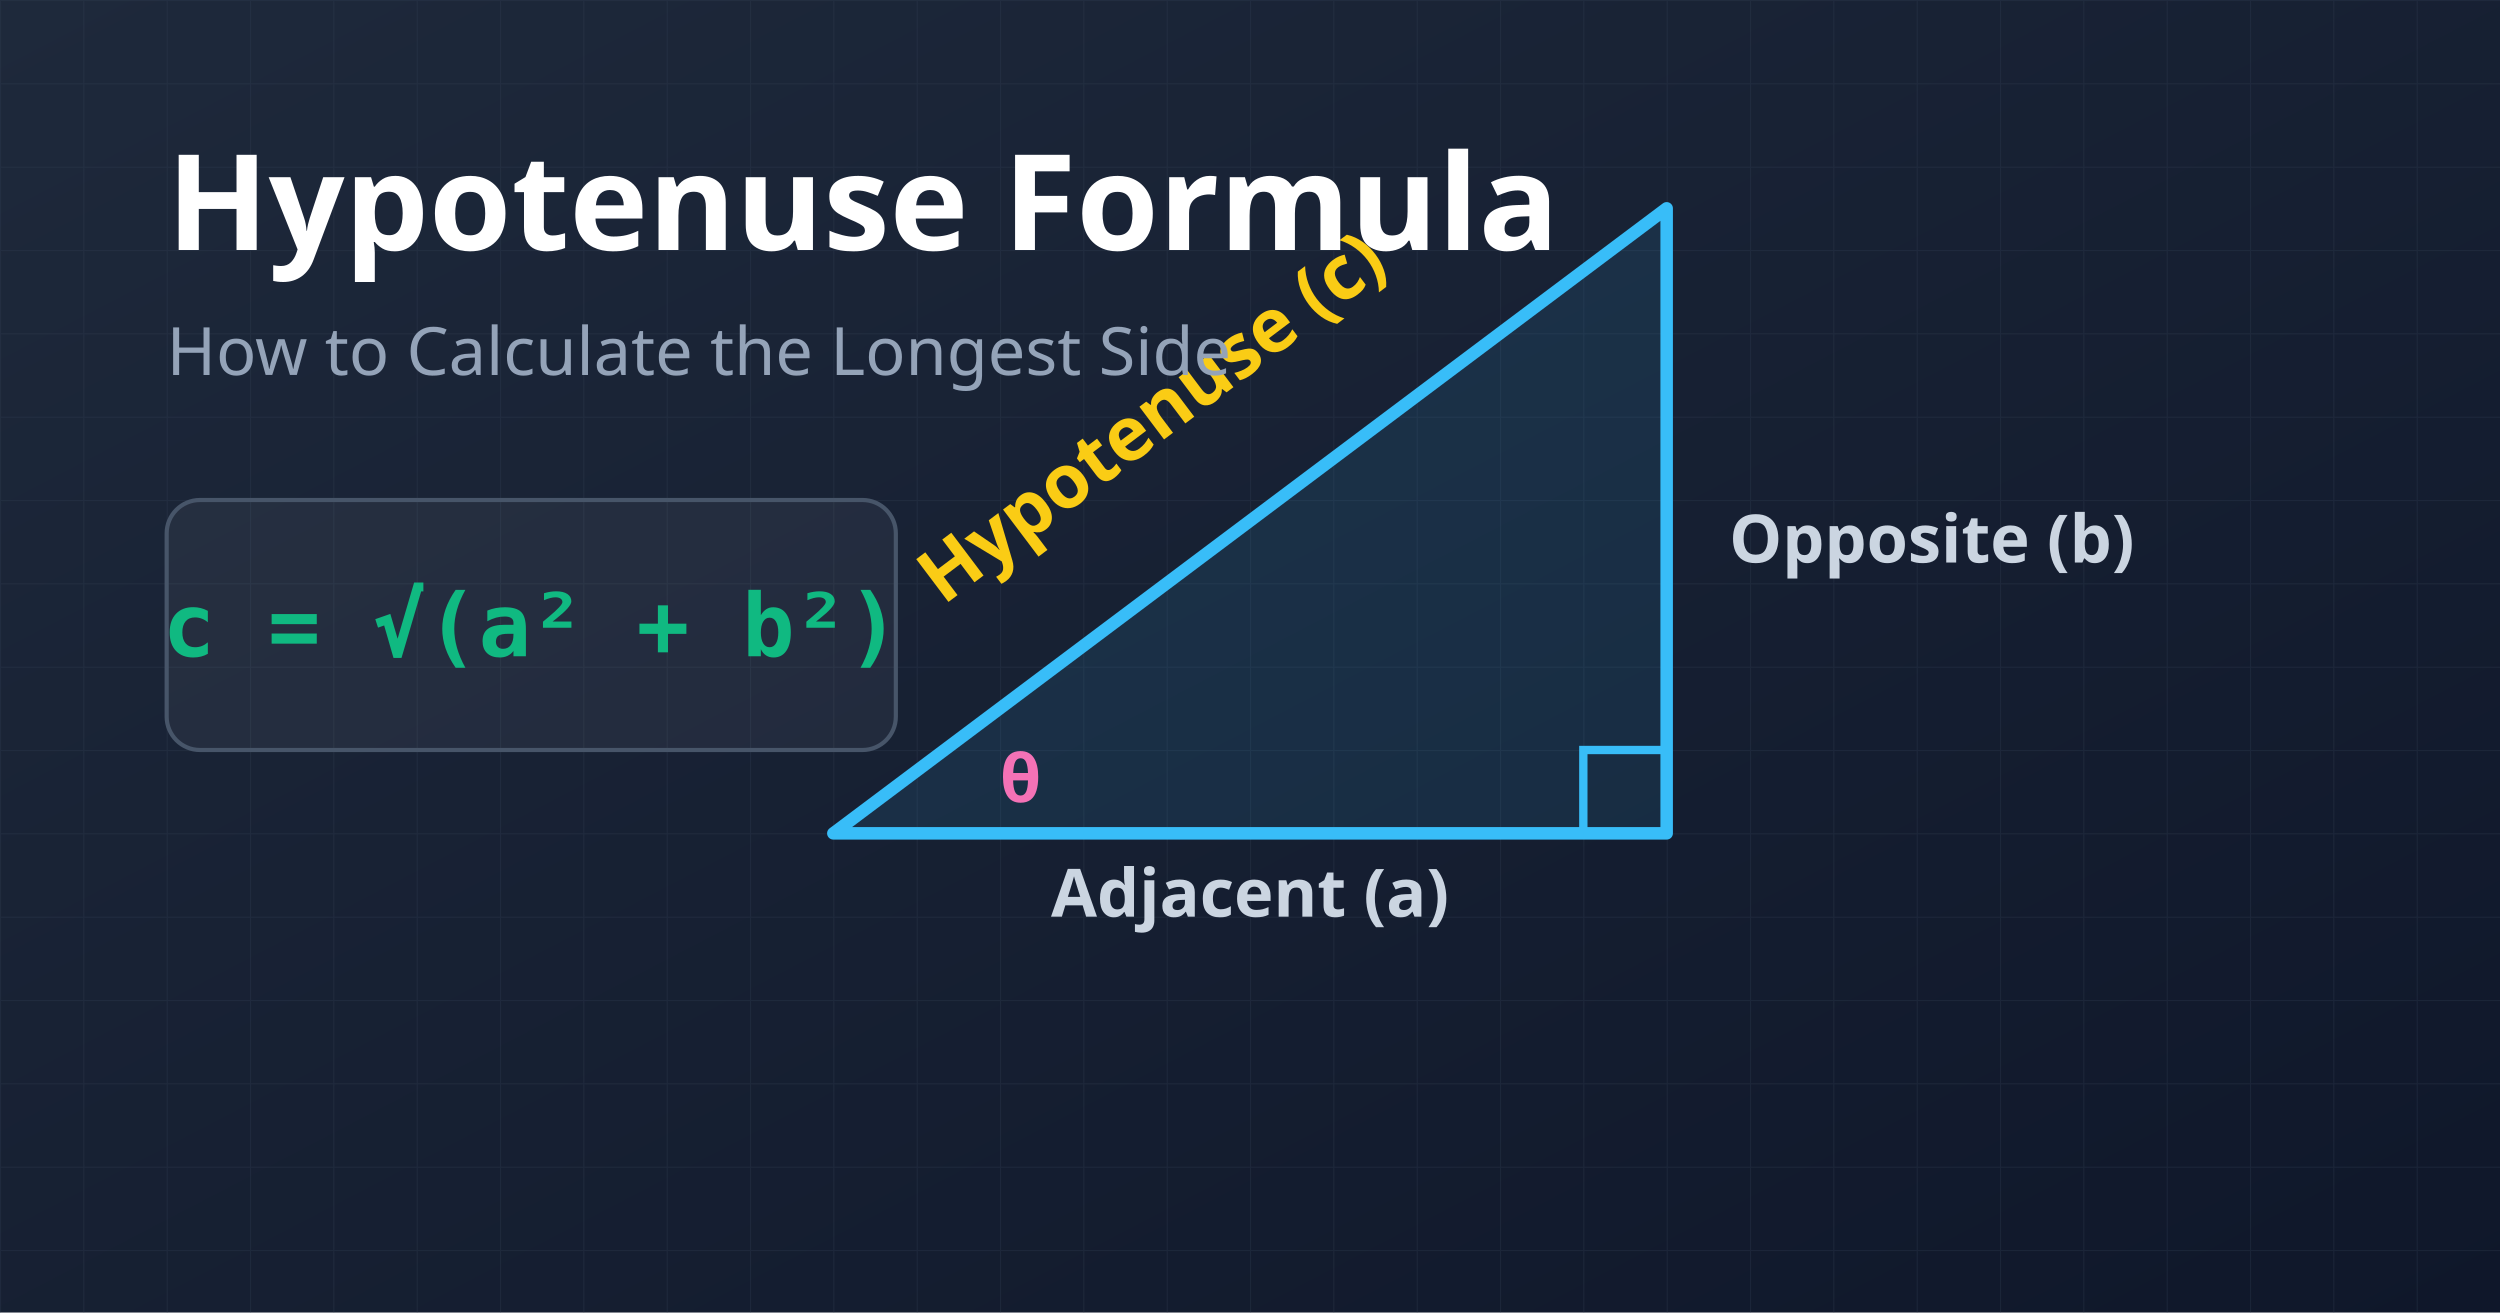
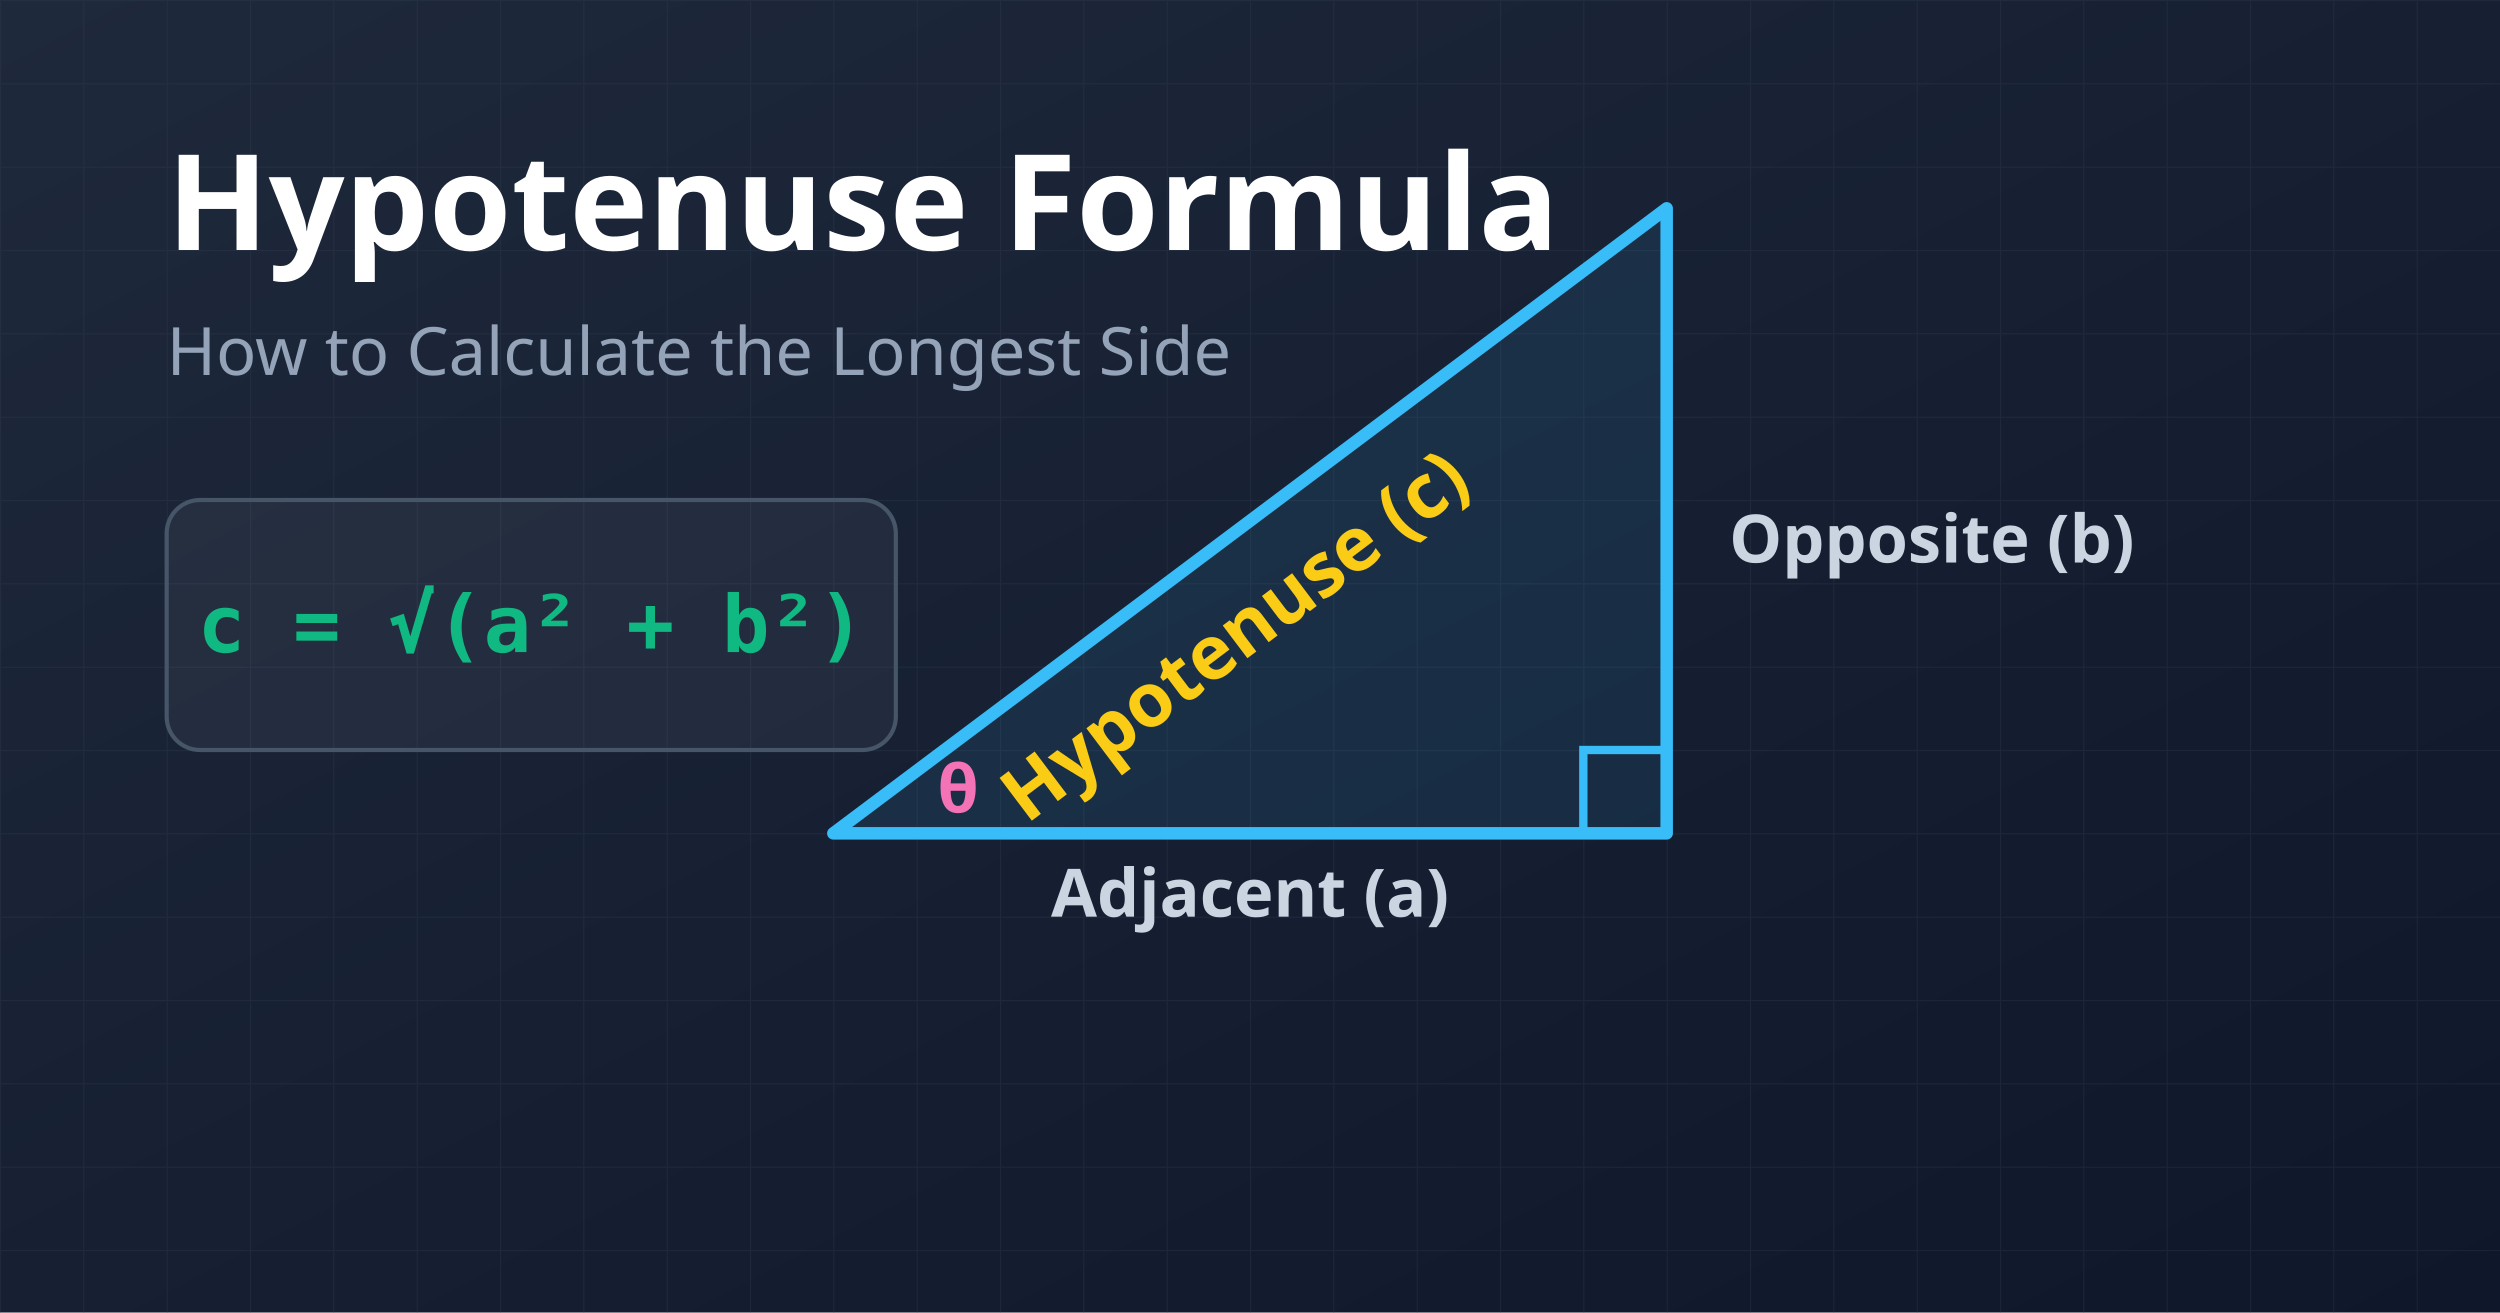
<svg xmlns="http://www.w3.org/2000/svg" width="1200" height="630">
  <defs>
    <linearGradient id="bg" x1="0%" y1="0%" x2="100%" y2="100%">
      <stop offset="0%" stop-color="#1e293b" />
      <stop offset="100%" stop-color="#0f172a" />
    </linearGradient>
    <pattern id="grid" width="40" height="40" patternUnits="userSpaceOnUse">
      <path d="M 40 0 L 0 0 0 40" fill="none" stroke="#334155" stroke-width="1" opacity="0.3" />
    </pattern>
  </defs>
  <rect width="1200" height="630" fill="url(#bg)" />
  <rect width="1200" height="630" fill="url(#grid)" />
  <g transform="translate(600, 150)">
    <path d="M -200 250 L 200 250 L 200 -50 Z" fill="rgba(56, 189, 248, 0.1)" stroke="#38bdf8" stroke-width="6" stroke-linejoin="round" />
    <path d="M 160 250 L 160 210 L 200 210" fill="none" stroke="#38bdf8" stroke-width="4" />
    <text x="0" y="290" font-family="system-ui, sans-serif" font-size="32" font-weight="600" fill="#cbd5e1" text-anchor="middle">Adjacent (a)</text>
    <text x="230" y="120" font-family="system-ui, sans-serif" font-size="32" font-weight="600" fill="#cbd5e1" text-anchor="start">Opposite (b)</text>
-     <text x="-40" y="60" font-family="system-ui, sans-serif" font-size="36" font-weight="bold" fill="#facc15" text-anchor="middle" transform="rotate(-37, -40, 60)">Hypotenuse (c)</text>
-     <text x="-120" y="235" font-family="system-ui, sans-serif" font-size="32" font-weight="bold" fill="#f472b6">θ</text>
+     <text x="0" y="165" font-family="system-ui, sans-serif" font-size="36" font-weight="bold" fill="#facc15" text-anchor="middle" transform="rotate(-37, 0, 165)">Hypotenuse (c)</text>
+     <text x="-150" y="240" font-family="system-ui, sans-serif" font-size="32" font-weight="bold" fill="#f472b6">θ</text>
  </g>
  <text x="80" y="120" font-family="system-ui, sans-serif" font-size="64" font-weight="800" fill="#ffffff">Hypotenuse Formula</text>
  <text x="80" y="180" font-family="system-ui, sans-serif" font-size="32" font-weight="500" fill="#94a3b8">How to Calculate the Longest Side</text>
  <rect x="80" y="240" width="350" height="120" rx="16" fill="rgba(255,255,255,0.05)" stroke="#475569" stroke-width="2" />
-   <text x="255" y="315" font-family="monospace" font-size="42" font-weight="bold" fill="#10b981" text-anchor="middle">c = √(a² + b²)</text>
+   <text x="255" y="313" font-family="monospace" font-size="38" font-weight="bold" fill="#10b981" text-anchor="middle">c = √(a² + b²)</text>
</svg>
